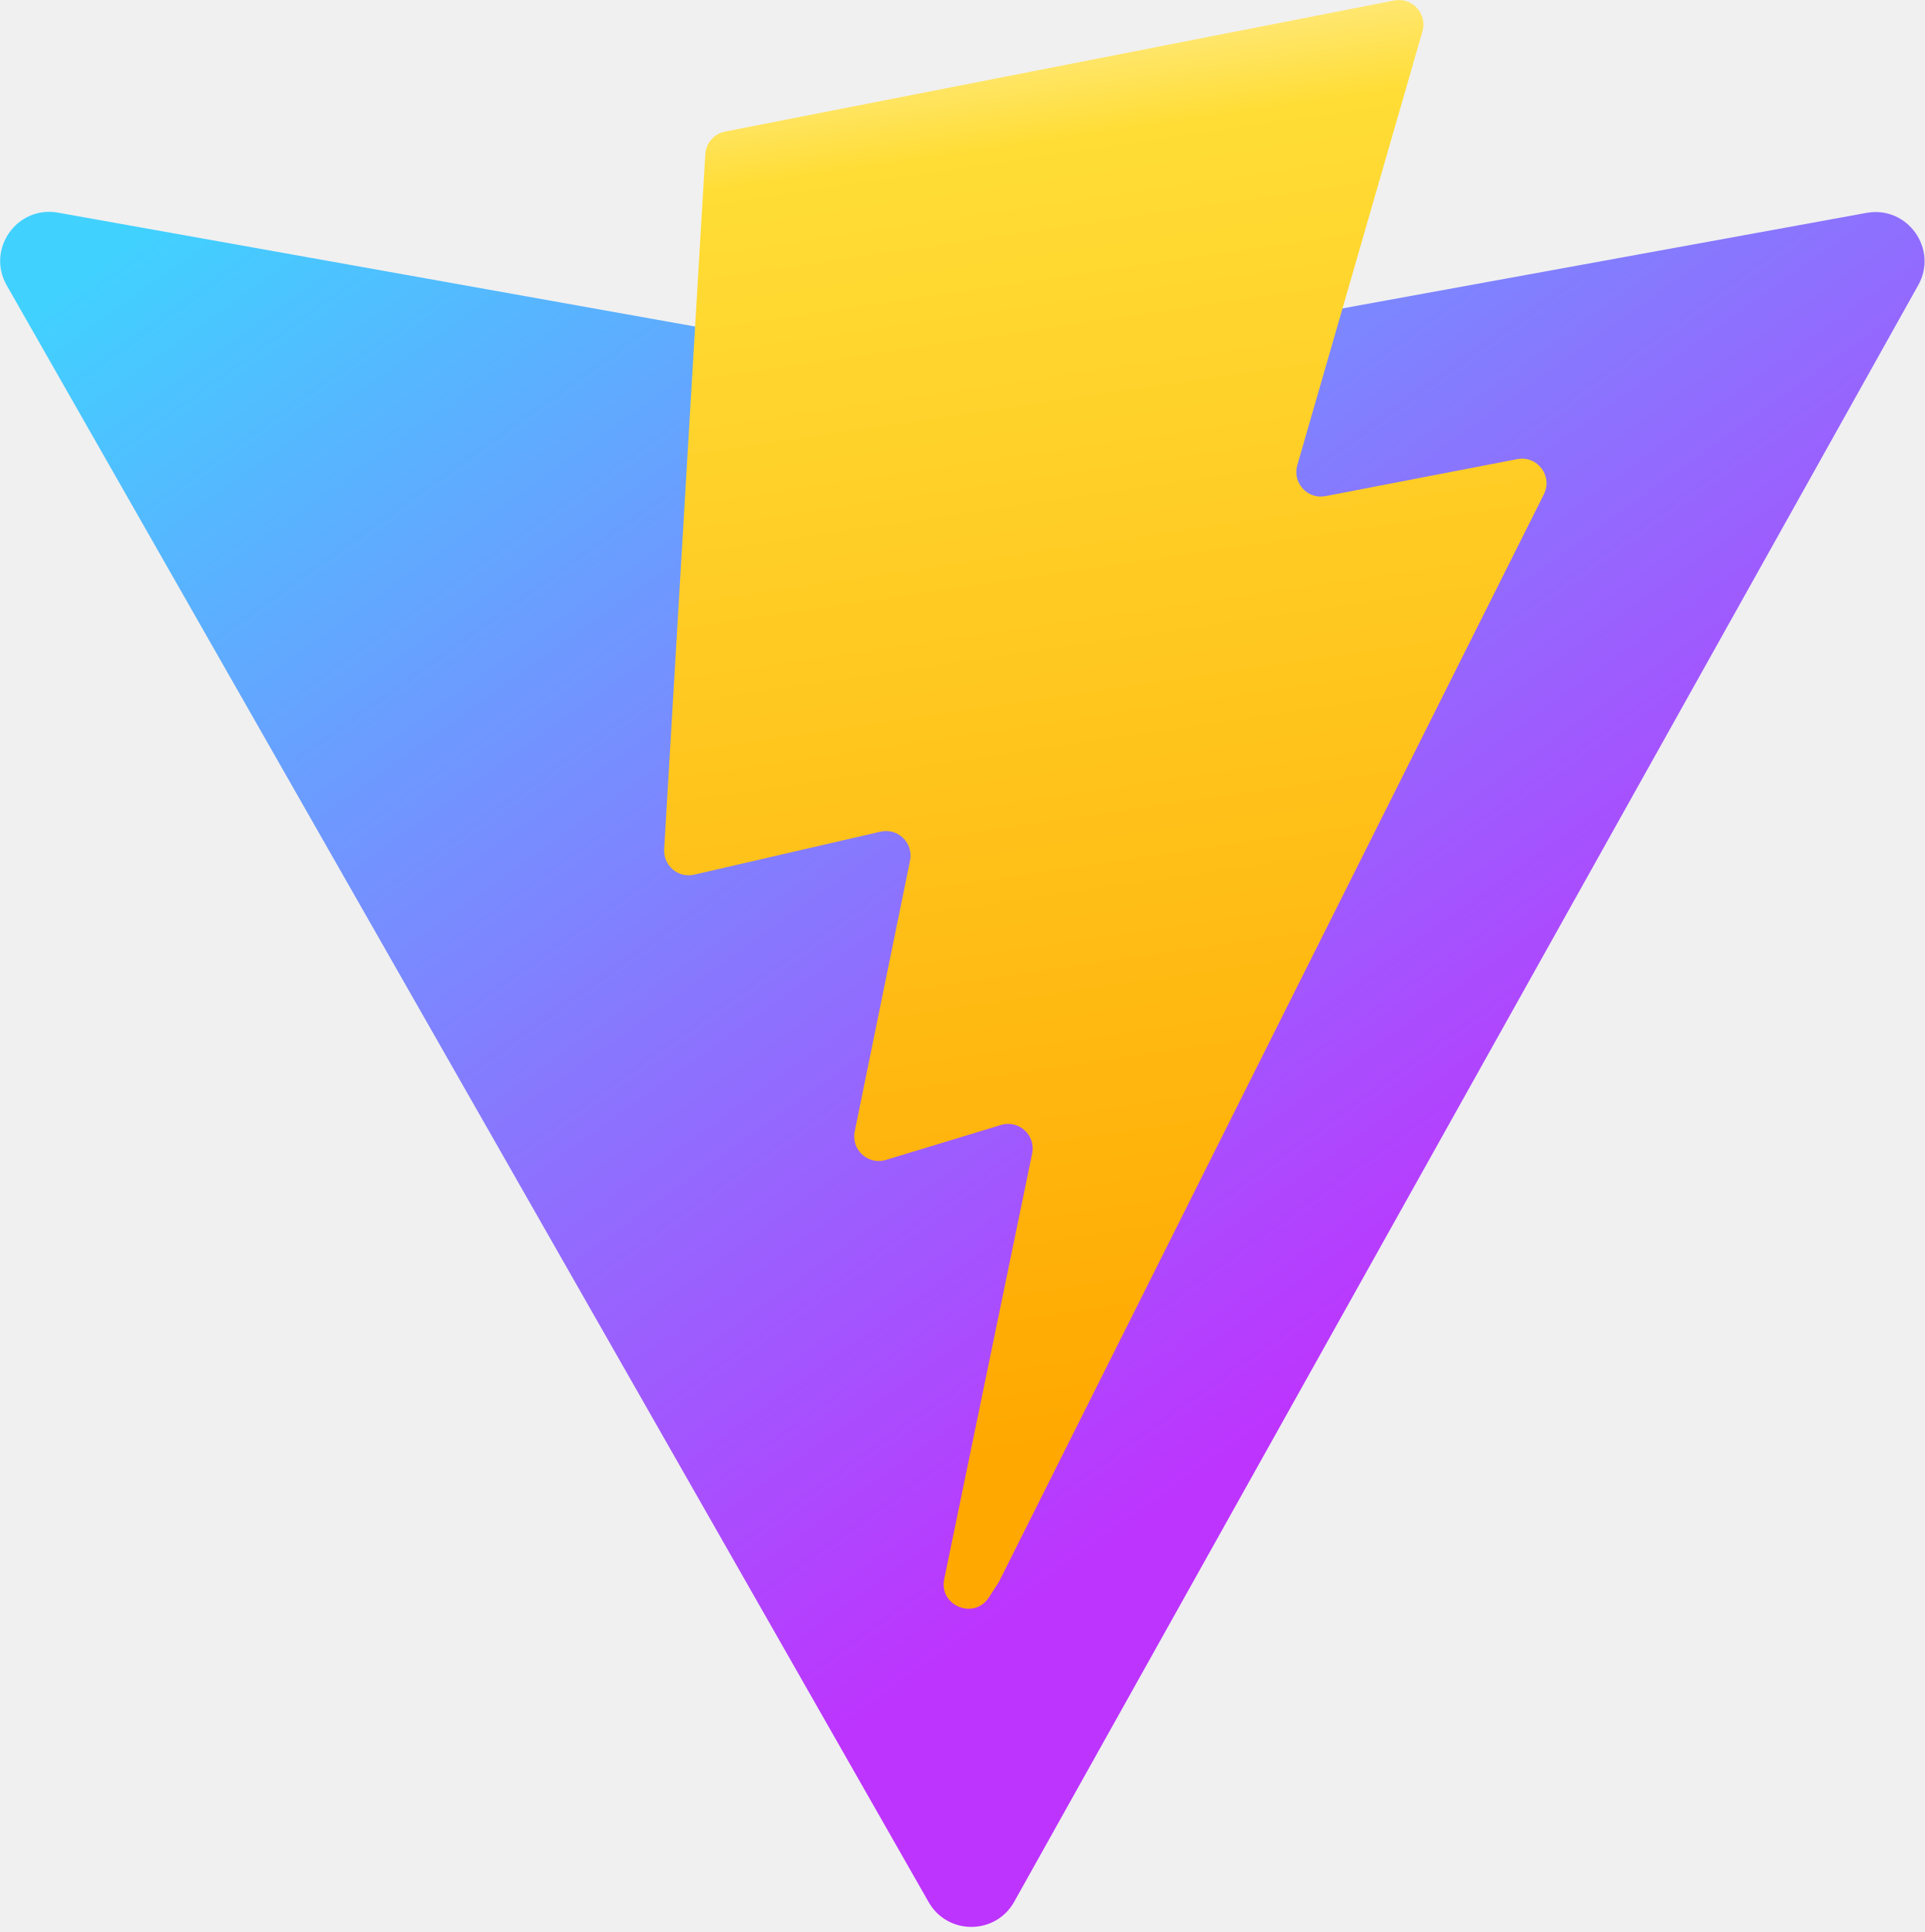
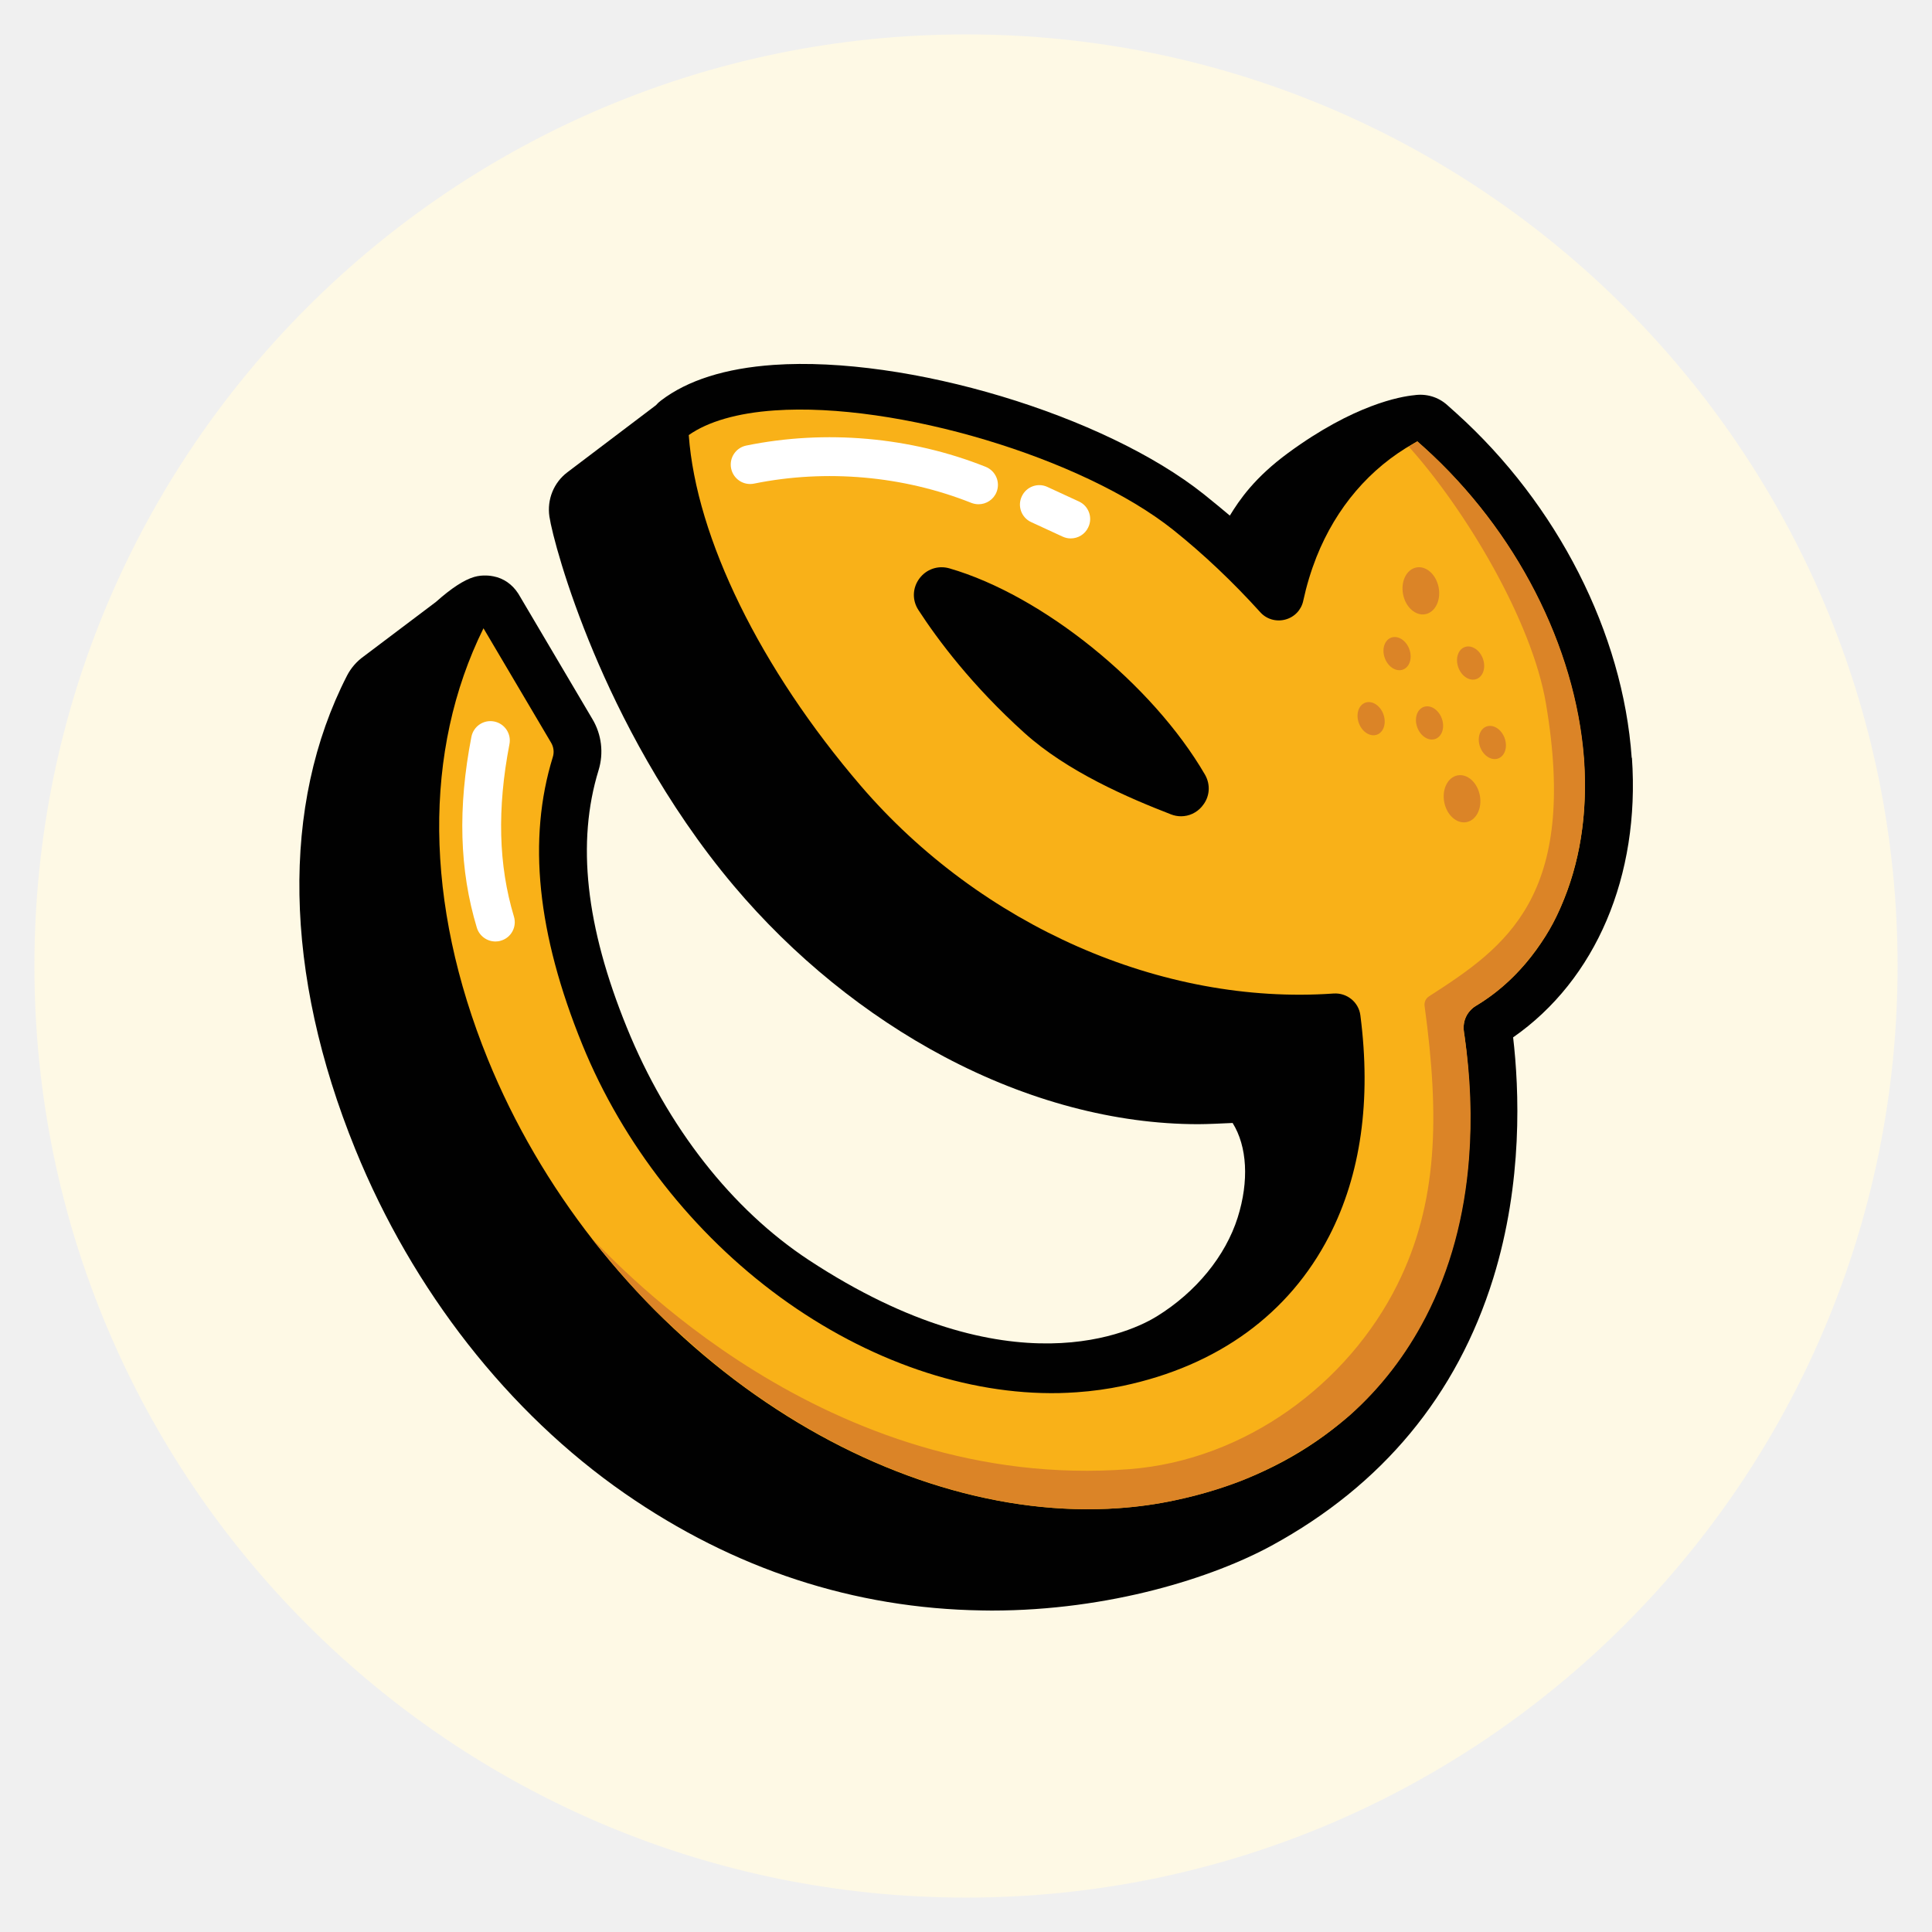
- <svg xmlns="http://www.w3.org/2000/svg" aria-hidden="true" role="img" class="iconify iconify--logos" width="31.88" height="32" preserveAspectRatio="xMidYMid meet" viewBox="0 0 256 257">
+ <svg xmlns="http://www.w3.org/2000/svg" id="Layer_1" viewBox="0 0 16 16">
  <defs>
-     <linearGradient id="IconifyId1813088fe1fbc01fb466" x1="-.828%" x2="57.636%" y1="7.652%" y2="78.411%">
-       <stop offset="0%" stop-color="#41D1FF" />
-       <stop offset="100%" stop-color="#BD34FE" />
-     </linearGradient>
-     <linearGradient id="IconifyId1813088fe1fbc01fb467" x1="43.376%" x2="50.316%" y1="2.242%" y2="89.03%">
-       <stop offset="0%" stop-color="#FFEA83" />
-       <stop offset="8.333%" stop-color="#FFDD35" />
-       <stop offset="100%" stop-color="#FFA800" />
-     </linearGradient>
+     <style>
+       .cls-1 {
+         fill: #010101;
+       }
+ 
+       .cls-2 {
+         fill: #db8427;
+       }
+ 
+       .cls-3 {
+         fill: #fff;
+       }
+ 
+       .cls-4 {
+         fill: #f9b118;
+       }
+ 
+       .cls-5 {
+         fill: #fef9e5;
+       }
+     </style>
  </defs>
-   <path fill="url(#IconifyId1813088fe1fbc01fb466)" d="M255.153 37.938L134.897 252.976c-2.483 4.44-8.862 4.466-11.382.048L.875 37.958c-2.746-4.814 1.371-10.646 6.827-9.67l120.385 21.517a6.537 6.537 0 0 0 2.322-.004l117.867-21.483c5.438-.991 9.574 4.796 6.877 9.62Z" />
-   <path fill="url(#IconifyId1813088fe1fbc01fb467)" d="M185.432.063L96.44 17.501a3.268 3.268 0 0 0-2.634 3.014l-5.474 92.456a3.268 3.268 0 0 0 3.997 3.378l24.777-5.718c2.318-.535 4.413 1.507 3.936 3.838l-7.361 36.047c-.495 2.426 1.782 4.5 4.151 3.78l15.304-4.649c2.372-.72 4.652 1.36 4.15 3.788l-11.698 56.621c-.732 3.542 3.979 5.473 5.943 2.437l1.313-2.028l72.516-144.72c1.215-2.423-.88-5.186-3.54-4.672l-25.505 4.922c-2.396.462-4.435-1.77-3.759-4.114l16.646-57.705c.677-2.35-1.37-4.583-3.769-4.113Z" />
+   <circle class="cls-5" cx="8" cy="8" r="7.715" />
+   <g>
+     <path class="cls-1" d="M13.513,6.276c-.072-1.032-.615-2.099-1.451-2.853l-.076-.068c-.075-.068-.175-.097-.275-.082-.112.011-.497.077-1.043.478-.278.204-.403.388-.483.519-.055-.047-.125-.104-.214-.176-.825-.658-2.457-1.149-3.565-1.072-.399.028-.712.127-.932.295-.015.011-.029.024-.042.039l-.733.555c-.113.085-.17.226-.149.367.019.127.133.569.367,1.126.212.505.585,1.25,1.161,1.933.49.581,1.092,1.07,1.743,1.415.688.365,1.415.558,2.102.558.07,0,.202-.006.285-.01.121.194.137.481.042.783-.101.319-.344.617-.669.818-.187.116-1.203.638-2.883-.466-.637-.419-1.173-1.103-1.507-1.926-.341-.838-.417-1.534-.234-2.13.044-.143.025-.297-.051-.424l-.612-1.036-.004-.006c-.048-.074-.12-.124-.203-.14-.019-.004-.088-.016-.16.005-.085.025-.189.093-.317.207l-.598.451c-.059.042-.106.097-.138.159-.549,1.071-.525,2.464.069,3.924.475,1.168,1.267,2.18,2.231,2.849.904.627,1.899.953,2.959.969.026 0.0.052.001.079.001.981,0,1.837-.275,2.319-.538.917-.5,1.534-1.245,1.835-2.213.248-.8.215-1.567.165-1.996.685-.477,1.052-1.336.984-2.315Z" />
+     <path class="cls-4" d="M13.118,6.302c-.066-.937-.562-1.909-1.328-2.599l-.053-.048-.029.017c-.363.204-.642.53-.806.942-.045.114-.082.236-.109.361-.016.076-.073.136-.149.156-.076.02-.156-.003-.208-.062-.227-.251-.469-.48-.719-.68-.75-.598-2.293-1.061-3.303-.99-.306.021-.551.092-.71.204.062.852.593,1.935,1.424,2.904.996,1.16,2.495,1.82,3.914,1.721h.002c.11-.008.208.071.222.18.091.704.004,1.319-.258,1.828-.333.646-.923,1.075-1.708,1.241-.123.026-.252.044-.382.053-.048.003-.097.006-.147.007-.764.015-1.584-.266-2.308-.793-.723-.527-1.305-1.27-1.64-2.092-.375-.921-.455-1.701-.245-2.382.013-.041.007-.085-.015-.121l-.559-.946c-.501,1.014-.489,2.277.036,3.569.435,1.069,1.19,2.034,2.128,2.718.918.67,1.953,1.028,2.914,1.008.061-.001.122-.004.179-.008.16-.011.318-.033.471-.066.947-.2,1.664-.726,2.072-1.519.34-.66.447-1.457.319-2.367-.011-.081.026-.163.097-.206.627-.378.96-1.145.898-2.029ZM9.954,6.679c-.045.053-.108.081-.173.081-.028,0-.056-.005-.084-.016-.351-.136-.858-.353-1.215-.676-.432-.39-.715-.768-.876-1.016-.053-.081-.05-.183.008-.261.058-.078.155-.111.249-.084.77.223,1.679.957,2.116,1.708.049.085.04.188-.024.262Z" />
+     <ellipse class="cls-2" cx="12.108" cy="6.615" rx=".15" ry=".197" transform="translate(-1.0342 2.4143) rotate(-10.9235)" />
+     <ellipse class="cls-2" cx="11.767" cy="4.893" rx=".15" ry=".197" transform="translate(-.7141 2.3185) rotate(-10.9235)" />
+     <ellipse class="cls-2" cx="11.839" cy="5.987" rx=".108" ry=".141" transform="translate(-1.3416 4.476) rotate(-20.2859)" />
+     <ellipse class="cls-2" cx="12.359" cy="6.149" rx=".108" ry=".141" transform="translate(-1.3653 4.6663) rotate(-20.2859)" />
+     <ellipse class="cls-2" cx="11.57" cy="5.413" rx=".108" ry=".141" transform="translate(-1.1592 4.3471) rotate(-20.2859)" />
+     <ellipse class="cls-2" cx="12.179" cy="5.491" rx=".108" ry=".141" transform="translate(-1.1484 4.5632) rotate(-20.2859)" />
+     <ellipse class="cls-2" cx="11.355" cy="5.952" rx=".108" ry=".141" transform="translate(-1.3592 4.3058) rotate(-20.2859)" />
+     <path class="cls-3" d="M4.103,7.797c-.069,0-.133-.045-.154-.114-.144-.476-.159-.994-.045-1.581.017-.087.101-.144.188-.127s.144.101.127.188c-.103.535-.091,1.002.037,1.427.026.085-.022.175-.107.2-.015.005-.031.007-.046.007Z" />
+     <path class="cls-3" d="M8.104,4.176c-.02,0-.04-.004-.059-.011-.565-.225-1.204-.281-1.8-.16-.087.018-.172-.038-.19-.125-.018-.087.038-.172.125-.19.656-.134,1.361-.072,1.983.176.082.033.123.126.09.209-.025.063-.086.101-.149.101Z" />
+     <path class="cls-3" d="M8.867,4.459c-.023,0-.045-.005-.067-.015l-.26-.12c-.081-.037-.116-.133-.078-.213.037-.081.133-.116.213-.078l.26.12c.081.037.116.133.078.213-.027.059-.085.093-.146.093Z" />
+     <path class="cls-1" d="M11.915,13.789c.026.024.023.021,0,0h0Z" />
+     <path class="cls-2" d="M12.125,8.562c-.006-.043-.007-.093.015-.139.022-.049.066-.084.081-.092.209-.123.373-.288.507-.473.102-.141.169-.26.247-.471.111-.3.173-.657.144-1.101-0-.004-0-.008-.001-.011-.073-.926-.564-1.883-1.319-2.566-.02-.018-.04-.035-.06-.053l-.026.015-.046.028c.468.521,1.02,1.44,1.136,2.128.27,1.597-.331,2.014-.968,2.424-.027.017-.042.049-.037.081.125.917.11,1.633-.226,2.307-.408.819-1.258,1.454-2.22,1.528-2.518.191-4.25-1.711-4.452-1.913.053.072.112.137.167.204.156.185.319.364.497.526.184.168.354.317.561.472.125.094.278.195.416.282.821.509,1.711.777,2.545.76.061-.001.122-.004.179-.008.16-.011.318-.033.471-.066.193-.041.375-.095.548-.162.329-.133.634-.316.895-.541.255-.227.466-.5.629-.815.202-.391.321-.831.358-1.314.025-.324.014-.667-.039-1.027Z" />
+   </g>
</svg>
